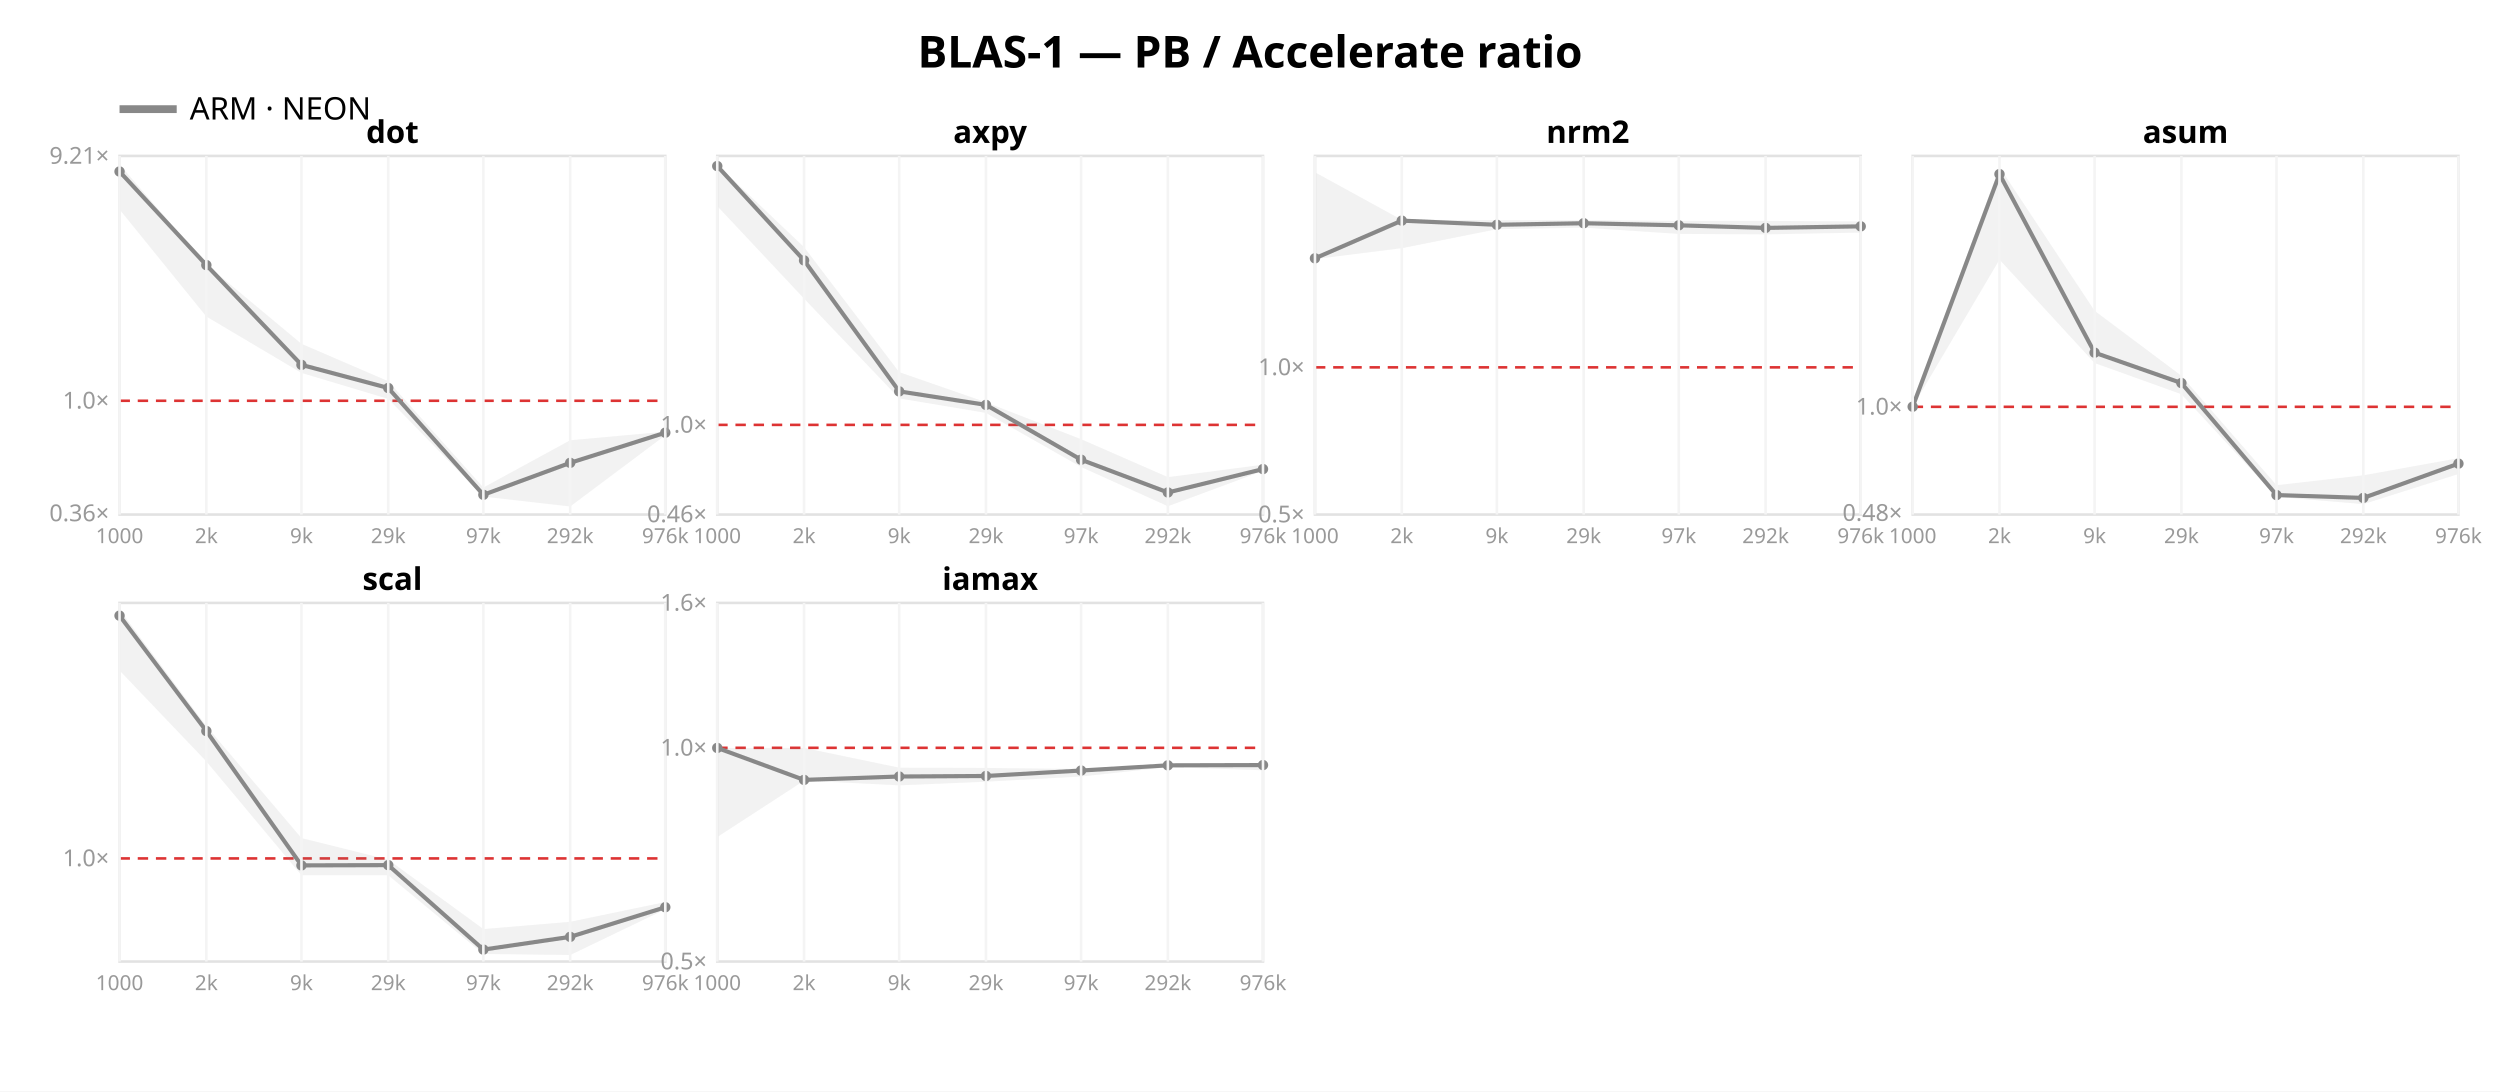
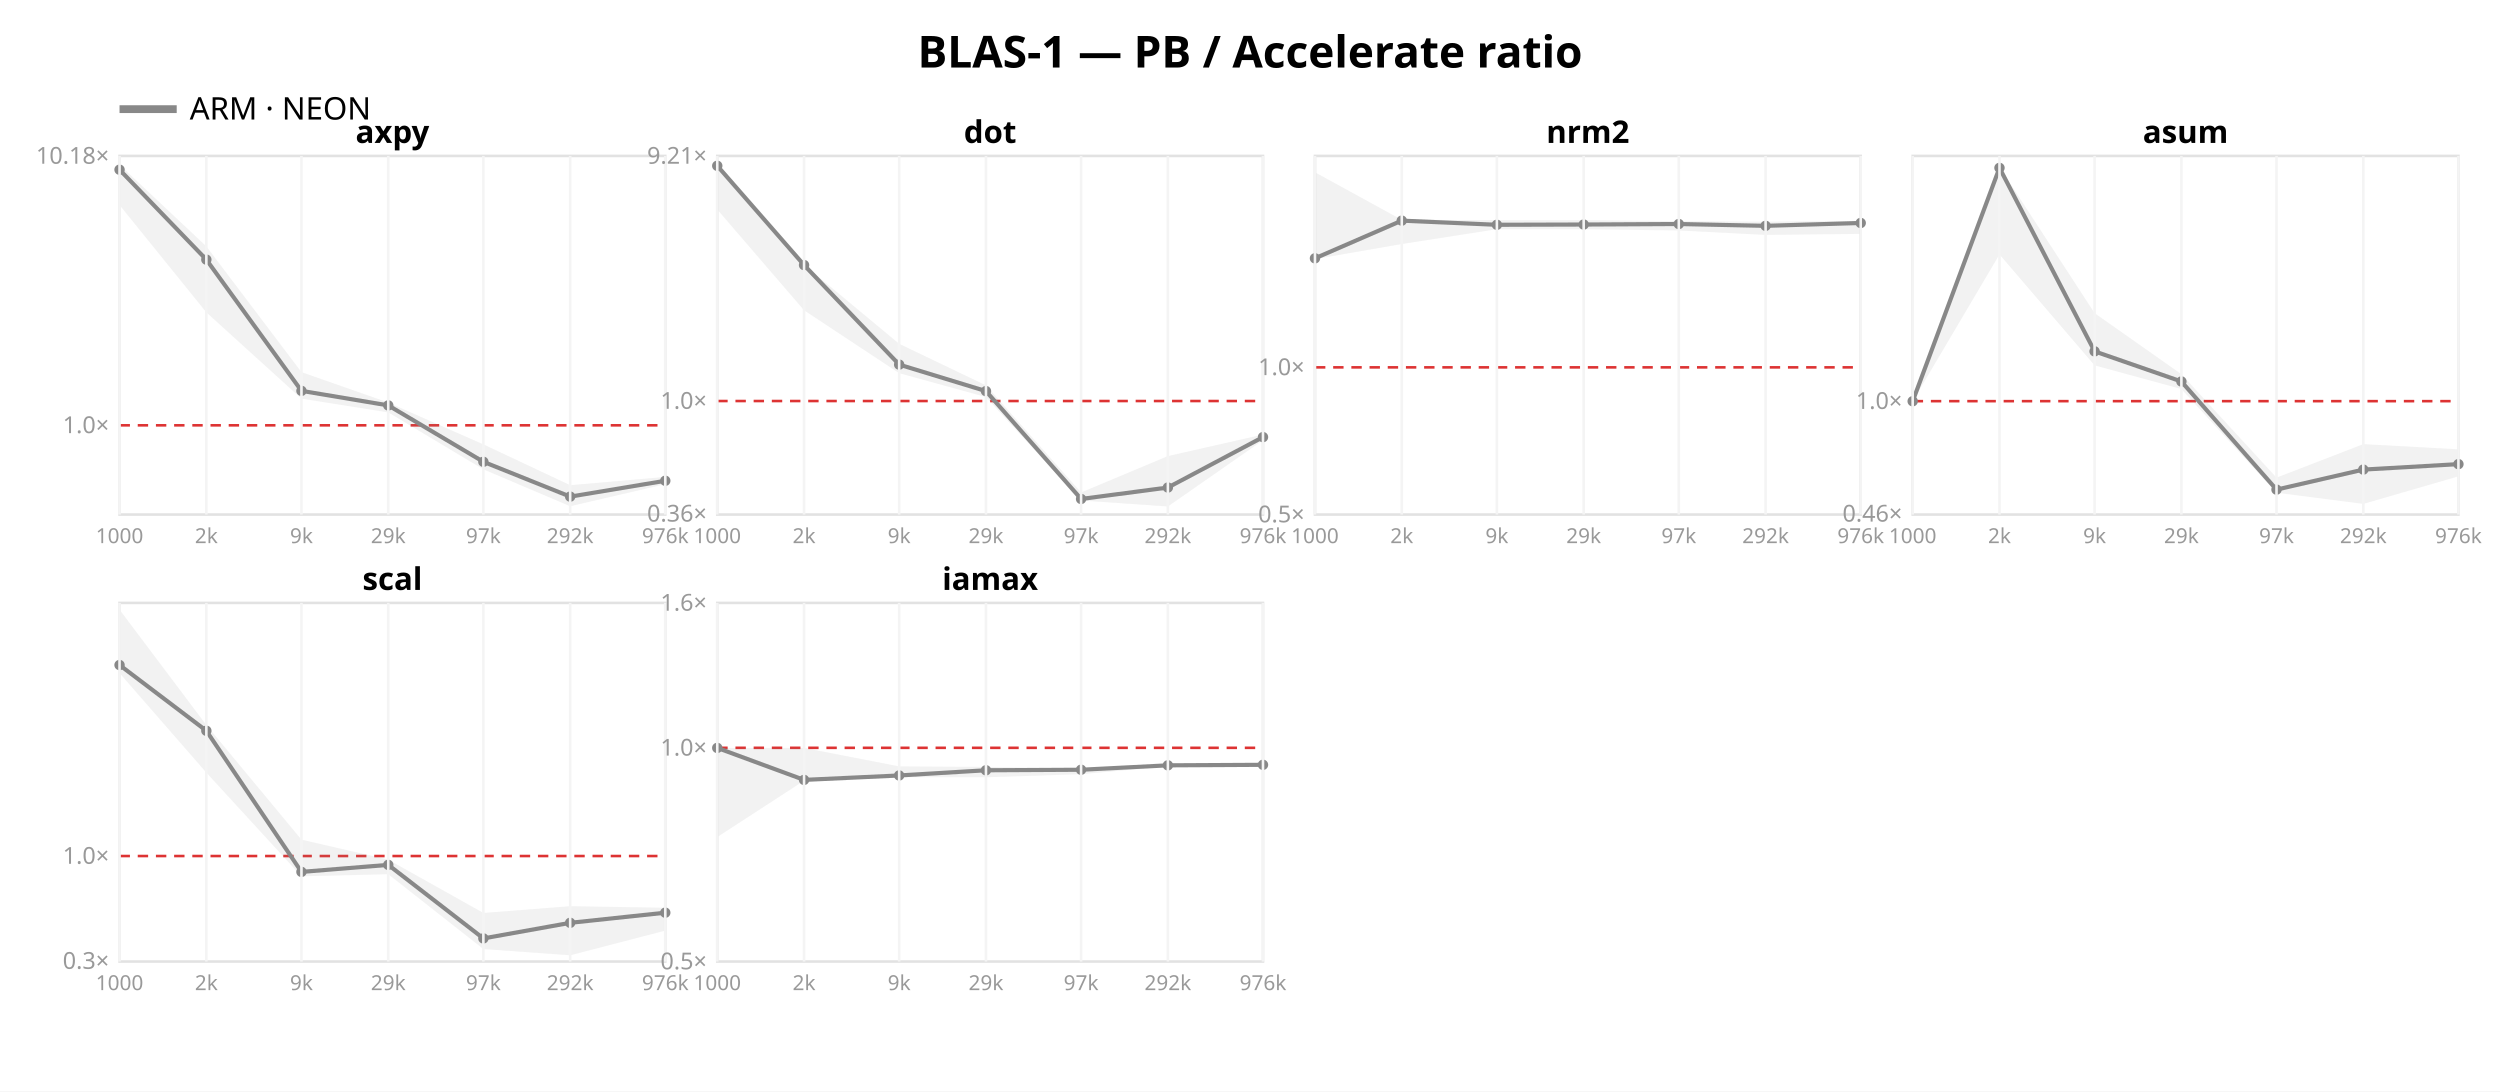
<svg xmlns="http://www.w3.org/2000/svg" width="962" height="420" font-family="sans-serif">
  <rect width="962" height="420" fill="white" />
  <text x="481.0" y="26" text-anchor="middle" font-size="17" font-weight="bold">BLAS-1 — PB / Accelerate ratio</text>
  <line x1="46" y1="42" x2="68" y2="42" stroke="#888888" stroke-width="3" />
  <text x="73" y="46" font-size="12">ARM · NEON</text>
  <rect x="46" y="60" width="210" height="138" fill="none" stroke="#e2e2e2" />
-   <line x1="46" y1="154.217" x2="256" y2="154.217" stroke="#d33" stroke-dasharray="4 3" />
-   <text x="42" y="200.565" text-anchor="end" font-size="9" fill="#999">0.36×</text>
-   <text x="42" y="157.217" text-anchor="end" font-size="9" fill="#999">1.0×</text>
-   <text x="42" y="63.012" text-anchor="end" font-size="9" fill="#999">9.21×</text>
-   <polygon points="46.0,63.3 79.4,101.8 116.0,132.3 149.4,146.7 186.0,187.6 219.4,169.4 256.0,166.1 256.0,167.5 219.4,194.9 186.0,191.1 149.4,153.5 116.0,143.5 79.4,121.8 46.0,80.6" fill="#888888" opacity="0.11" />
-   <polyline points="46.0,66.0 79.4,102.0 116.0,140.4 149.4,149.3 186.0,190.4 219.4,178.1 256.0,166.5" fill="none" stroke="#888888" stroke-width="1.6" />
-   <circle cx="46.0" cy="66.0" r="2" fill="#888888" />
-   <circle cx="79.4" cy="102.0" r="2" fill="#888888" />
-   <circle cx="116.0" cy="140.4" r="2" fill="#888888" />
-   <circle cx="149.4" cy="149.3" r="2" fill="#888888" />
-   <circle cx="186.0" cy="190.4" r="2" fill="#888888" />
-   <circle cx="219.4" cy="178.1" r="2" fill="#888888" />
-   <circle cx="256.0" cy="166.5" r="2" fill="#888888" />
-   <text x="151.0" y="55" text-anchor="middle" font-size="12" font-weight="bold">dot</text>
+   <line x1="46" y1="163.663" x2="256" y2="163.663" stroke="#d33" stroke-dasharray="4 3" />
+   <text x="42" y="166.663" text-anchor="end" font-size="9" fill="#999">1.0×</text>
+   <text x="42" y="63.013" text-anchor="end" font-size="9" fill="#999">10.18×</text>
+   <polygon points="46.0,63.4 79.4,94.8 116.0,143.2 149.4,154.9 186.0,171.0 219.4,186.7 256.0,183.5 256.0,186.3 219.4,194.8 186.0,180.6 149.4,158.7 116.0,153.4 79.4,120.2 46.0,78.9" fill="#888888" opacity="0.11" />
+   <polyline points="46.0,65.3 79.4,99.9 116.0,150.4 149.4,156.0 186.0,177.7 219.4,191.1 256.0,185.0" fill="none" stroke="#888888" stroke-width="1.6" />
+   <circle cx="46.0" cy="65.3" r="2" fill="#888888" />
+   <circle cx="79.4" cy="99.9" r="2" fill="#888888" />
+   <circle cx="116.0" cy="150.4" r="2" fill="#888888" />
+   <circle cx="149.4" cy="156.0" r="2" fill="#888888" />
+   <circle cx="186.0" cy="177.7" r="2" fill="#888888" />
+   <circle cx="219.4" cy="191.1" r="2" fill="#888888" />
+   <circle cx="256.0" cy="185.0" r="2" fill="#888888" />
+   <text x="151.0" y="55" text-anchor="middle" font-size="12" font-weight="bold">axpy</text>
  <line x1="46.0" y1="60" x2="46.0" y2="198" stroke="#f4f4f4" />
  <text x="46.0" y="209" text-anchor="middle" font-size="8" fill="#999">1000</text>
  <line x1="79.4" y1="60" x2="79.4" y2="198" stroke="#f4f4f4" />
  <text x="79.4" y="209" text-anchor="middle" font-size="8" fill="#999">2k</text>
  <line x1="116.0" y1="60" x2="116.0" y2="198" stroke="#f4f4f4" />
  <text x="116.0" y="209" text-anchor="middle" font-size="8" fill="#999">9k</text>
  <line x1="149.4" y1="60" x2="149.4" y2="198" stroke="#f4f4f4" />
  <text x="149.4" y="209" text-anchor="middle" font-size="8" fill="#999">29k</text>
  <line x1="186.0" y1="60" x2="186.0" y2="198" stroke="#f4f4f4" />
  <text x="186.0" y="209" text-anchor="middle" font-size="8" fill="#999">97k</text>
  <line x1="219.4" y1="60" x2="219.4" y2="198" stroke="#f4f4f4" />
  <text x="219.4" y="209" text-anchor="middle" font-size="8" fill="#999">292k</text>
  <line x1="256.0" y1="60" x2="256.0" y2="198" stroke="#f4f4f4" />
  <text x="256.0" y="209" text-anchor="middle" font-size="8" fill="#999">976k</text>
  <rect x="276" y="60" width="210" height="138" fill="none" stroke="#e2e2e2" />
-   <line x1="276" y1="163.492" x2="486" y2="163.492" stroke="#d33" stroke-dasharray="4 3" />
-   <text x="272" y="200.944" text-anchor="end" font-size="9" fill="#999">0.46×</text>
-   <text x="272" y="166.492" text-anchor="end" font-size="9" fill="#999">1.0×</text>
-   <polygon points="276.0,63.4 309.4,95.1 346.0,143.2 379.4,154.8 416.0,169.0 449.4,183.6 486.0,178.8 486.0,181.2 449.4,194.8 416.0,179.7 379.4,158.9 346.0,153.3 309.4,114.9 276.0,79.3" fill="#888888" opacity="0.11" />
-   <polyline points="276.0,63.9 309.4,100.2 346.0,150.6 379.4,155.8 416.0,176.9 449.4,189.5 486.0,180.5" fill="none" stroke="#888888" stroke-width="1.6" />
-   <circle cx="276.0" cy="63.9" r="2" fill="#888888" />
-   <circle cx="309.4" cy="100.2" r="2" fill="#888888" />
-   <circle cx="346.0" cy="150.6" r="2" fill="#888888" />
-   <circle cx="379.4" cy="155.8" r="2" fill="#888888" />
-   <circle cx="416.0" cy="176.9" r="2" fill="#888888" />
-   <circle cx="449.4" cy="189.5" r="2" fill="#888888" />
-   <circle cx="486.0" cy="180.5" r="2" fill="#888888" />
-   <text x="381.0" y="55" text-anchor="middle" font-size="12" font-weight="bold">axpy</text>
+   <line x1="276" y1="154.315" x2="486" y2="154.315" stroke="#d33" stroke-dasharray="4 3" />
+   <text x="272" y="200.709" text-anchor="end" font-size="9" fill="#999">0.36×</text>
+   <text x="272" y="157.315" text-anchor="end" font-size="9" fill="#999">1.0×</text>
+   <text x="272" y="63.012" text-anchor="end" font-size="9" fill="#999">9.21×</text>
+   <polygon points="276.0,63.3 309.4,101.9 346.0,132.3 379.4,148.3 416.0,189.5 449.4,175.5 486.0,167.2 486.0,169.4 449.4,194.9 416.0,192.6 379.4,152.8 346.0,143.6 309.4,119.4 276.0,80.6" fill="#888888" opacity="0.11" />
+   <polyline points="276.0,63.8 309.4,102.0 346.0,140.3 379.4,150.5 416.0,192.0 449.4,187.6 486.0,168.2" fill="none" stroke="#888888" stroke-width="1.6" />
+   <circle cx="276.0" cy="63.8" r="2" fill="#888888" />
+   <circle cx="309.4" cy="102.0" r="2" fill="#888888" />
+   <circle cx="346.0" cy="140.3" r="2" fill="#888888" />
+   <circle cx="379.4" cy="150.5" r="2" fill="#888888" />
+   <circle cx="416.0" cy="192.0" r="2" fill="#888888" />
+   <circle cx="449.4" cy="187.6" r="2" fill="#888888" />
+   <circle cx="486.0" cy="168.2" r="2" fill="#888888" />
+   <text x="381.0" y="55" text-anchor="middle" font-size="12" font-weight="bold">dot</text>
  <line x1="276.0" y1="60" x2="276.0" y2="198" stroke="#f4f4f4" />
  <text x="276.0" y="209" text-anchor="middle" font-size="8" fill="#999">1000</text>
  <line x1="309.4" y1="60" x2="309.4" y2="198" stroke="#f4f4f4" />
  <text x="309.4" y="209" text-anchor="middle" font-size="8" fill="#999">2k</text>
  <line x1="346.0" y1="60" x2="346.0" y2="198" stroke="#f4f4f4" />
  <text x="346.0" y="209" text-anchor="middle" font-size="8" fill="#999">9k</text>
  <line x1="379.4" y1="60" x2="379.4" y2="198" stroke="#f4f4f4" />
  <text x="379.4" y="209" text-anchor="middle" font-size="8" fill="#999">29k</text>
  <line x1="416.0" y1="60" x2="416.0" y2="198" stroke="#f4f4f4" />
  <text x="416.0" y="209" text-anchor="middle" font-size="8" fill="#999">97k</text>
  <line x1="449.4" y1="60" x2="449.4" y2="198" stroke="#f4f4f4" />
  <text x="449.4" y="209" text-anchor="middle" font-size="8" fill="#999">292k</text>
  <line x1="486.0" y1="60" x2="486.0" y2="198" stroke="#f4f4f4" />
  <text x="486.0" y="209" text-anchor="middle" font-size="8" fill="#999">976k</text>
  <rect x="506" y="60" width="210" height="138" fill="none" stroke="#e2e2e2" />
  <line x1="506" y1="141.36" x2="716" y2="141.36" stroke="#d33" stroke-dasharray="4 3" />
  <text x="502" y="201.0" text-anchor="end" font-size="9" fill="#999">0.5×</text>
  <text x="502" y="144.36" text-anchor="end" font-size="9" fill="#999">1.0×</text>
-   <polygon points="506.0,66.3 539.4,84.6 576.0,84.7 609.4,84.7 646.0,85.0 679.4,85.0 716.0,85.2 716.0,89.5 679.4,90.2 646.0,90.0 609.4,87.6 576.0,88.2 539.4,95.5 506.0,99.7" fill="#888888" opacity="0.11" />
-   <polyline points="506.0,99.4 539.4,84.9 576.0,86.5 609.4,85.9 646.0,86.7 679.4,87.7 716.0,87.1" fill="none" stroke="#888888" stroke-width="1.6" />
+   <polygon points="506.0,66.3 539.4,84.6 576.0,84.7 609.4,84.7 646.0,85.1 679.4,85.3 716.0,85.0 716.0,90.0 679.4,90.4 646.0,88.7 609.4,88.2 576.0,88.2 539.4,93.9 506.0,99.7" fill="#888888" opacity="0.11" />
+   <polyline points="506.0,99.4 539.4,84.9 576.0,86.5 609.4,86.4 646.0,86.2 679.4,86.9 716.0,85.8" fill="none" stroke="#888888" stroke-width="1.6" />
  <circle cx="506.0" cy="99.4" r="2" fill="#888888" />
  <circle cx="539.4" cy="84.9" r="2" fill="#888888" />
  <circle cx="576.0" cy="86.5" r="2" fill="#888888" />
-   <circle cx="609.4" cy="85.9" r="2" fill="#888888" />
-   <circle cx="646.0" cy="86.7" r="2" fill="#888888" />
-   <circle cx="679.4" cy="87.7" r="2" fill="#888888" />
-   <circle cx="716.0" cy="87.1" r="2" fill="#888888" />
+   <circle cx="609.4" cy="86.4" r="2" fill="#888888" />
+   <circle cx="646.0" cy="86.2" r="2" fill="#888888" />
+   <circle cx="679.4" cy="86.9" r="2" fill="#888888" />
+   <circle cx="716.0" cy="85.8" r="2" fill="#888888" />
  <text x="611.0" y="55" text-anchor="middle" font-size="12" font-weight="bold">nrm2</text>
  <line x1="506.0" y1="60" x2="506.0" y2="198" stroke="#f4f4f4" />
  <text x="506.0" y="209" text-anchor="middle" font-size="8" fill="#999">1000</text>
  <line x1="539.4" y1="60" x2="539.4" y2="198" stroke="#f4f4f4" />
  <text x="539.4" y="209" text-anchor="middle" font-size="8" fill="#999">2k</text>
  <line x1="576.0" y1="60" x2="576.0" y2="198" stroke="#f4f4f4" />
  <text x="576.0" y="209" text-anchor="middle" font-size="8" fill="#999">9k</text>
  <line x1="609.4" y1="60" x2="609.4" y2="198" stroke="#f4f4f4" />
  <text x="609.4" y="209" text-anchor="middle" font-size="8" fill="#999">29k</text>
  <line x1="646.0" y1="60" x2="646.0" y2="198" stroke="#f4f4f4" />
  <text x="646.0" y="209" text-anchor="middle" font-size="8" fill="#999">97k</text>
  <line x1="679.4" y1="60" x2="679.4" y2="198" stroke="#f4f4f4" />
  <text x="679.4" y="209" text-anchor="middle" font-size="8" fill="#999">292k</text>
  <line x1="716.0" y1="60" x2="716.0" y2="198" stroke="#f4f4f4" />
  <text x="716.0" y="209" text-anchor="middle" font-size="8" fill="#999">976k</text>
  <rect x="736" y="60" width="210" height="138" fill="none" stroke="#e2e2e2" />
-   <line x1="736" y1="156.545" x2="946" y2="156.545" stroke="#d33" stroke-dasharray="4 3" />
-   <text x="732" y="200.43" text-anchor="end" font-size="9" fill="#999">0.48×</text>
-   <text x="732" y="159.545" text-anchor="end" font-size="9" fill="#999">1.0×</text>
-   <polygon points="736.0,155.2 769.4,64.3 806.0,119.6 839.4,144.6 876.0,186.7 909.4,182.9 946.0,176.3 946.0,182.4 909.4,194.0 876.0,191.2 839.4,151.7 806.0,139.7 769.4,99.9 736.0,156.5" fill="#888888" opacity="0.11" />
-   <polyline points="736.0,156.5 769.4,67.0 806.0,135.7 839.4,147.4 876.0,190.5 909.4,191.6 946.0,178.4" fill="none" stroke="#888888" stroke-width="1.6" />
-   <circle cx="736.0" cy="156.5" r="2" fill="#888888" />
-   <circle cx="769.4" cy="67.0" r="2" fill="#888888" />
-   <circle cx="806.0" cy="135.7" r="2" fill="#888888" />
-   <circle cx="839.4" cy="147.4" r="2" fill="#888888" />
-   <circle cx="876.0" cy="190.5" r="2" fill="#888888" />
-   <circle cx="909.4" cy="191.6" r="2" fill="#888888" />
-   <circle cx="946.0" cy="178.4" r="2" fill="#888888" />
+   <line x1="736" y1="154.365" x2="946" y2="154.365" stroke="#d33" stroke-dasharray="4 3" />
+   <text x="732" y="200.724" text-anchor="end" font-size="9" fill="#999">0.46×</text>
+   <text x="732" y="157.365" text-anchor="end" font-size="9" fill="#999">1.0×</text>
+   <polygon points="736.0,153.9 769.4,64.3 806.0,120.5 839.4,144.0 876.0,183.8 909.4,170.9 946.0,172.9 946.0,183.3 909.4,193.9 876.0,189.6 839.4,149.7 806.0,140.6 769.4,97.9 736.0,154.4" fill="#888888" opacity="0.11" />
+   <polyline points="736.0,154.4 769.4,64.6 806.0,135.2 839.4,146.8 876.0,188.4 909.4,180.7 946.0,178.6" fill="none" stroke="#888888" stroke-width="1.6" />
+   <circle cx="736.0" cy="154.4" r="2" fill="#888888" />
+   <circle cx="769.4" cy="64.6" r="2" fill="#888888" />
+   <circle cx="806.0" cy="135.2" r="2" fill="#888888" />
+   <circle cx="839.4" cy="146.8" r="2" fill="#888888" />
+   <circle cx="876.0" cy="188.4" r="2" fill="#888888" />
+   <circle cx="909.4" cy="180.7" r="2" fill="#888888" />
+   <circle cx="946.0" cy="178.6" r="2" fill="#888888" />
  <text x="841.0" y="55" text-anchor="middle" font-size="12" font-weight="bold">asum</text>
  <line x1="736.0" y1="60" x2="736.0" y2="198" stroke="#f4f4f4" />
  <text x="736.0" y="209" text-anchor="middle" font-size="8" fill="#999">1000</text>
  <line x1="769.4" y1="60" x2="769.4" y2="198" stroke="#f4f4f4" />
  <text x="769.4" y="209" text-anchor="middle" font-size="8" fill="#999">2k</text>
  <line x1="806.0" y1="60" x2="806.0" y2="198" stroke="#f4f4f4" />
  <text x="806.0" y="209" text-anchor="middle" font-size="8" fill="#999">9k</text>
  <line x1="839.4" y1="60" x2="839.4" y2="198" stroke="#f4f4f4" />
  <text x="839.4" y="209" text-anchor="middle" font-size="8" fill="#999">29k</text>
  <line x1="876.0" y1="60" x2="876.0" y2="198" stroke="#f4f4f4" />
  <text x="876.0" y="209" text-anchor="middle" font-size="8" fill="#999">97k</text>
  <line x1="909.4" y1="60" x2="909.4" y2="198" stroke="#f4f4f4" />
  <text x="909.4" y="209" text-anchor="middle" font-size="8" fill="#999">292k</text>
  <line x1="946.0" y1="60" x2="946.0" y2="198" stroke="#f4f4f4" />
  <text x="946.0" y="209" text-anchor="middle" font-size="8" fill="#999">976k</text>
  <rect x="46" y="232" width="210" height="138" fill="none" stroke="#e2e2e2" />
-   <line x1="46" y1="330.326" x2="256" y2="330.326" stroke="#d33" stroke-dasharray="4 3" />
-   <text x="42" y="333.326" text-anchor="end" font-size="9" fill="#999">1.0×</text>
-   <polygon points="46.0,234.6 79.4,279.4 116.0,322.5 149.4,330.8 186.0,357.5 219.4,354.7 256.0,347.1 256.0,349.9 219.4,367.5 186.0,367.1 149.4,336.8 116.0,336.8 79.4,293.0 46.0,258.0" fill="#888888" opacity="0.11" />
-   <polyline points="46.0,236.9 79.4,281.3 116.0,333.0 149.4,332.9 186.0,365.4 219.4,360.5 256.0,349.1" fill="none" stroke="#888888" stroke-width="1.6" />
-   <circle cx="46.0" cy="236.9" r="2" fill="#888888" />
-   <circle cx="79.4" cy="281.3" r="2" fill="#888888" />
-   <circle cx="116.0" cy="333.0" r="2" fill="#888888" />
-   <circle cx="149.4" cy="332.9" r="2" fill="#888888" />
-   <circle cx="186.0" cy="365.4" r="2" fill="#888888" />
-   <circle cx="219.4" cy="360.5" r="2" fill="#888888" />
-   <circle cx="256.0" cy="349.1" r="2" fill="#888888" />
+   <line x1="46" y1="329.399" x2="256" y2="329.399" stroke="#d33" stroke-dasharray="4 3" />
+   <text x="42" y="372.811" text-anchor="end" font-size="9" fill="#999">0.3×</text>
+   <text x="42" y="332.399" text-anchor="end" font-size="9" fill="#999">1.0×</text>
+   <polygon points="46.0,234.6 79.4,279.0 116.0,323.1 149.4,330.8 186.0,351.3 219.4,348.7 256.0,349.3 256.0,358.1 219.4,367.6 186.0,365.2 149.4,336.4 116.0,337.2 79.4,297.3 46.0,259.0" fill="#888888" opacity="0.11" />
+   <polyline points="46.0,255.9 79.4,281.2 116.0,335.5 149.4,332.8 186.0,361.1 219.4,355.1 256.0,351.2" fill="none" stroke="#888888" stroke-width="1.6" />
+   <circle cx="46.0" cy="255.9" r="2" fill="#888888" />
+   <circle cx="79.4" cy="281.2" r="2" fill="#888888" />
+   <circle cx="116.0" cy="335.5" r="2" fill="#888888" />
+   <circle cx="149.4" cy="332.8" r="2" fill="#888888" />
+   <circle cx="186.0" cy="361.1" r="2" fill="#888888" />
+   <circle cx="219.4" cy="355.1" r="2" fill="#888888" />
+   <circle cx="256.0" cy="351.2" r="2" fill="#888888" />
  <text x="151.0" y="227" text-anchor="middle" font-size="12" font-weight="bold">scal</text>
  <line x1="46.0" y1="232" x2="46.0" y2="370" stroke="#f4f4f4" />
  <text x="46.0" y="381" text-anchor="middle" font-size="8" fill="#999">1000</text>
  <line x1="79.4" y1="232" x2="79.4" y2="370" stroke="#f4f4f4" />
  <text x="79.4" y="381" text-anchor="middle" font-size="8" fill="#999">2k</text>
  <line x1="116.0" y1="232" x2="116.0" y2="370" stroke="#f4f4f4" />
  <text x="116.0" y="381" text-anchor="middle" font-size="8" fill="#999">9k</text>
  <line x1="149.4" y1="232" x2="149.4" y2="370" stroke="#f4f4f4" />
  <text x="149.4" y="381" text-anchor="middle" font-size="8" fill="#999">29k</text>
  <line x1="186.0" y1="232" x2="186.0" y2="370" stroke="#f4f4f4" />
  <text x="186.0" y="381" text-anchor="middle" font-size="8" fill="#999">97k</text>
  <line x1="219.4" y1="232" x2="219.4" y2="370" stroke="#f4f4f4" />
  <text x="219.4" y="381" text-anchor="middle" font-size="8" fill="#999">292k</text>
  <line x1="256.0" y1="232" x2="256.0" y2="370" stroke="#f4f4f4" />
  <text x="256.0" y="381" text-anchor="middle" font-size="8" fill="#999">976k</text>
  <rect x="276" y="232" width="210" height="138" fill="none" stroke="#e2e2e2" />
  <line x1="276" y1="287.763" x2="486" y2="287.763" stroke="#d33" stroke-dasharray="4 3" />
  <text x="272" y="373.0" text-anchor="end" font-size="9" fill="#999">0.5×</text>
  <text x="272" y="290.763" text-anchor="end" font-size="9" fill="#999">1.0×</text>
  <text x="272" y="235.0" text-anchor="end" font-size="9" fill="#999">1.6×</text>
-   <polygon points="276.0,287.8 309.4,287.8 346.0,295.4 379.4,295.5 416.0,295.9 449.4,294.3 486.0,293.9 486.0,296.4 449.4,295.2 416.0,298.8 379.4,300.8 346.0,302.2 309.4,300.4 276.0,322.1" fill="#888888" opacity="0.11" />
-   <polyline points="276.0,287.8 309.4,300.1 346.0,298.8 379.4,298.6 416.0,296.5 449.4,294.5 486.0,294.4" fill="none" stroke="#888888" stroke-width="1.6" />
+   <polygon points="276.0,287.8 309.4,287.8 346.0,294.9 379.4,295.1 416.0,295.8 449.4,294.4 486.0,294.0 486.0,294.7 449.4,294.9 416.0,297.9 379.4,299.1 346.0,299.1 309.4,300.4 276.0,322.1" fill="#888888" opacity="0.11" />
+   <polyline points="276.0,287.8 309.4,300.1 346.0,298.4 379.4,296.4 416.0,296.2 449.4,294.5 486.0,294.3" fill="none" stroke="#888888" stroke-width="1.6" />
  <circle cx="276.0" cy="287.8" r="2" fill="#888888" />
  <circle cx="309.4" cy="300.1" r="2" fill="#888888" />
-   <circle cx="346.0" cy="298.8" r="2" fill="#888888" />
-   <circle cx="379.4" cy="298.6" r="2" fill="#888888" />
-   <circle cx="416.0" cy="296.5" r="2" fill="#888888" />
+   <circle cx="346.0" cy="298.4" r="2" fill="#888888" />
+   <circle cx="379.4" cy="296.4" r="2" fill="#888888" />
+   <circle cx="416.0" cy="296.2" r="2" fill="#888888" />
  <circle cx="449.4" cy="294.5" r="2" fill="#888888" />
-   <circle cx="486.0" cy="294.4" r="2" fill="#888888" />
+   <circle cx="486.0" cy="294.3" r="2" fill="#888888" />
  <text x="381.0" y="227" text-anchor="middle" font-size="12" font-weight="bold">iamax</text>
  <line x1="276.0" y1="232" x2="276.0" y2="370" stroke="#f4f4f4" />
  <text x="276.0" y="381" text-anchor="middle" font-size="8" fill="#999">1000</text>
  <line x1="309.4" y1="232" x2="309.4" y2="370" stroke="#f4f4f4" />
  <text x="309.4" y="381" text-anchor="middle" font-size="8" fill="#999">2k</text>
  <line x1="346.0" y1="232" x2="346.0" y2="370" stroke="#f4f4f4" />
  <text x="346.0" y="381" text-anchor="middle" font-size="8" fill="#999">9k</text>
  <line x1="379.4" y1="232" x2="379.4" y2="370" stroke="#f4f4f4" />
  <text x="379.4" y="381" text-anchor="middle" font-size="8" fill="#999">29k</text>
  <line x1="416.0" y1="232" x2="416.0" y2="370" stroke="#f4f4f4" />
  <text x="416.0" y="381" text-anchor="middle" font-size="8" fill="#999">97k</text>
  <line x1="449.4" y1="232" x2="449.4" y2="370" stroke="#f4f4f4" />
  <text x="449.4" y="381" text-anchor="middle" font-size="8" fill="#999">292k</text>
  <line x1="486.0" y1="232" x2="486.0" y2="370" stroke="#f4f4f4" />
  <text x="486.0" y="381" text-anchor="middle" font-size="8" fill="#999">976k</text>
</svg>
